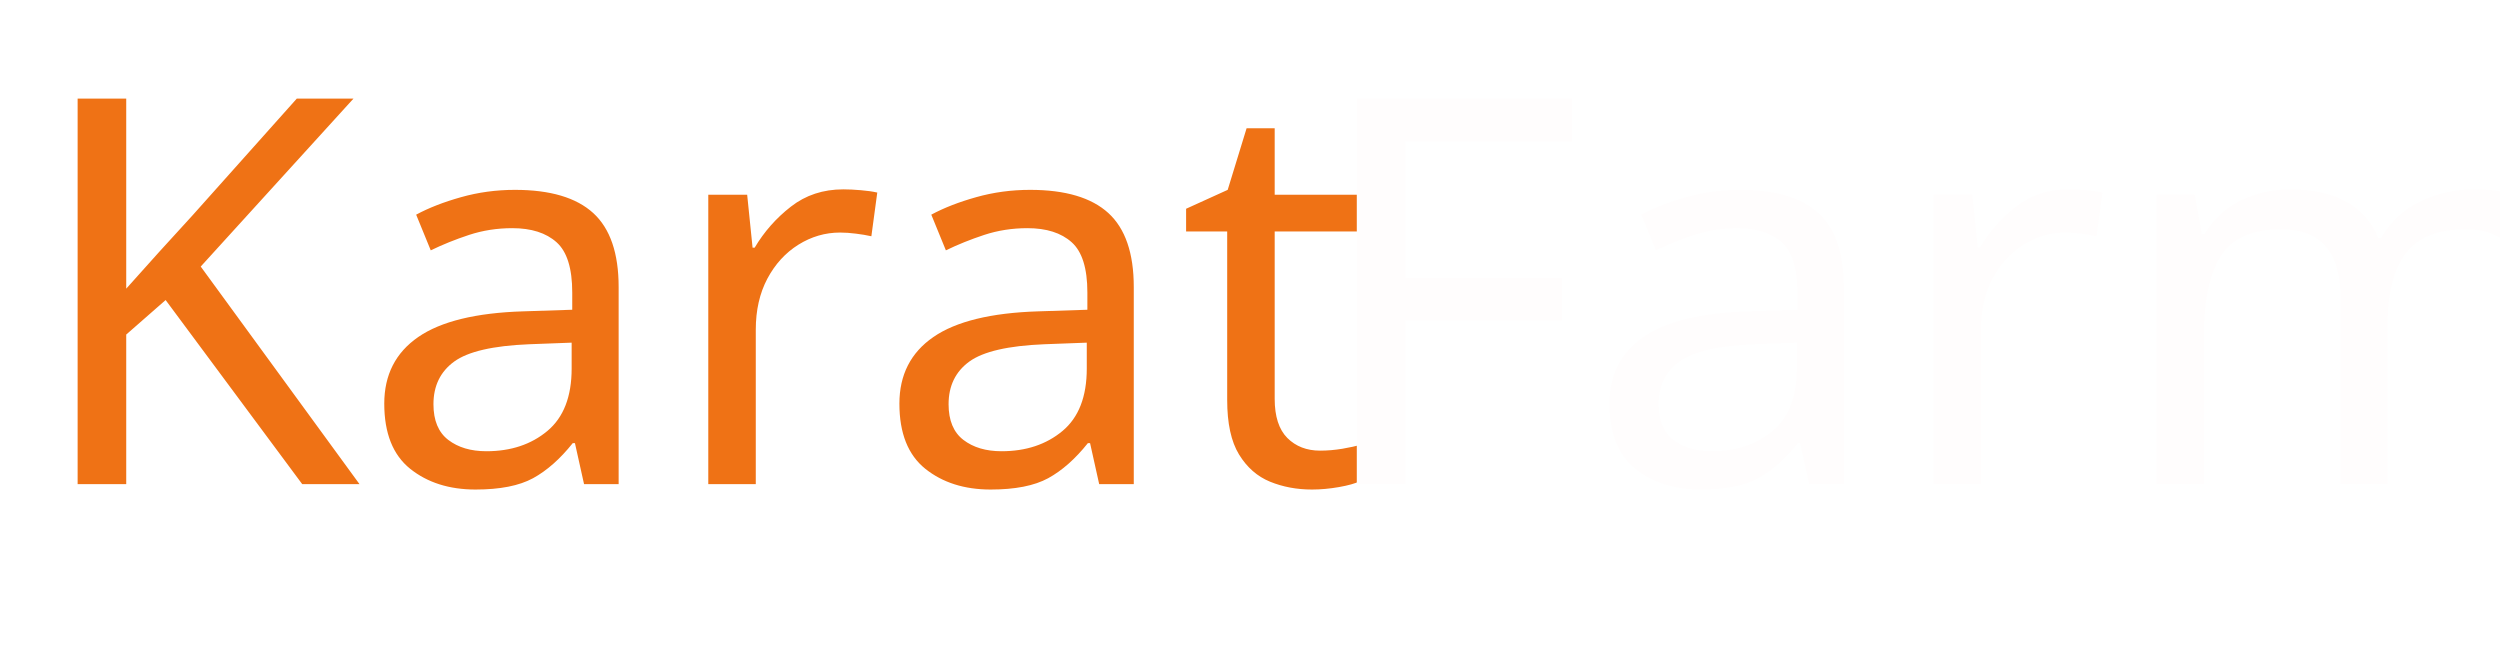
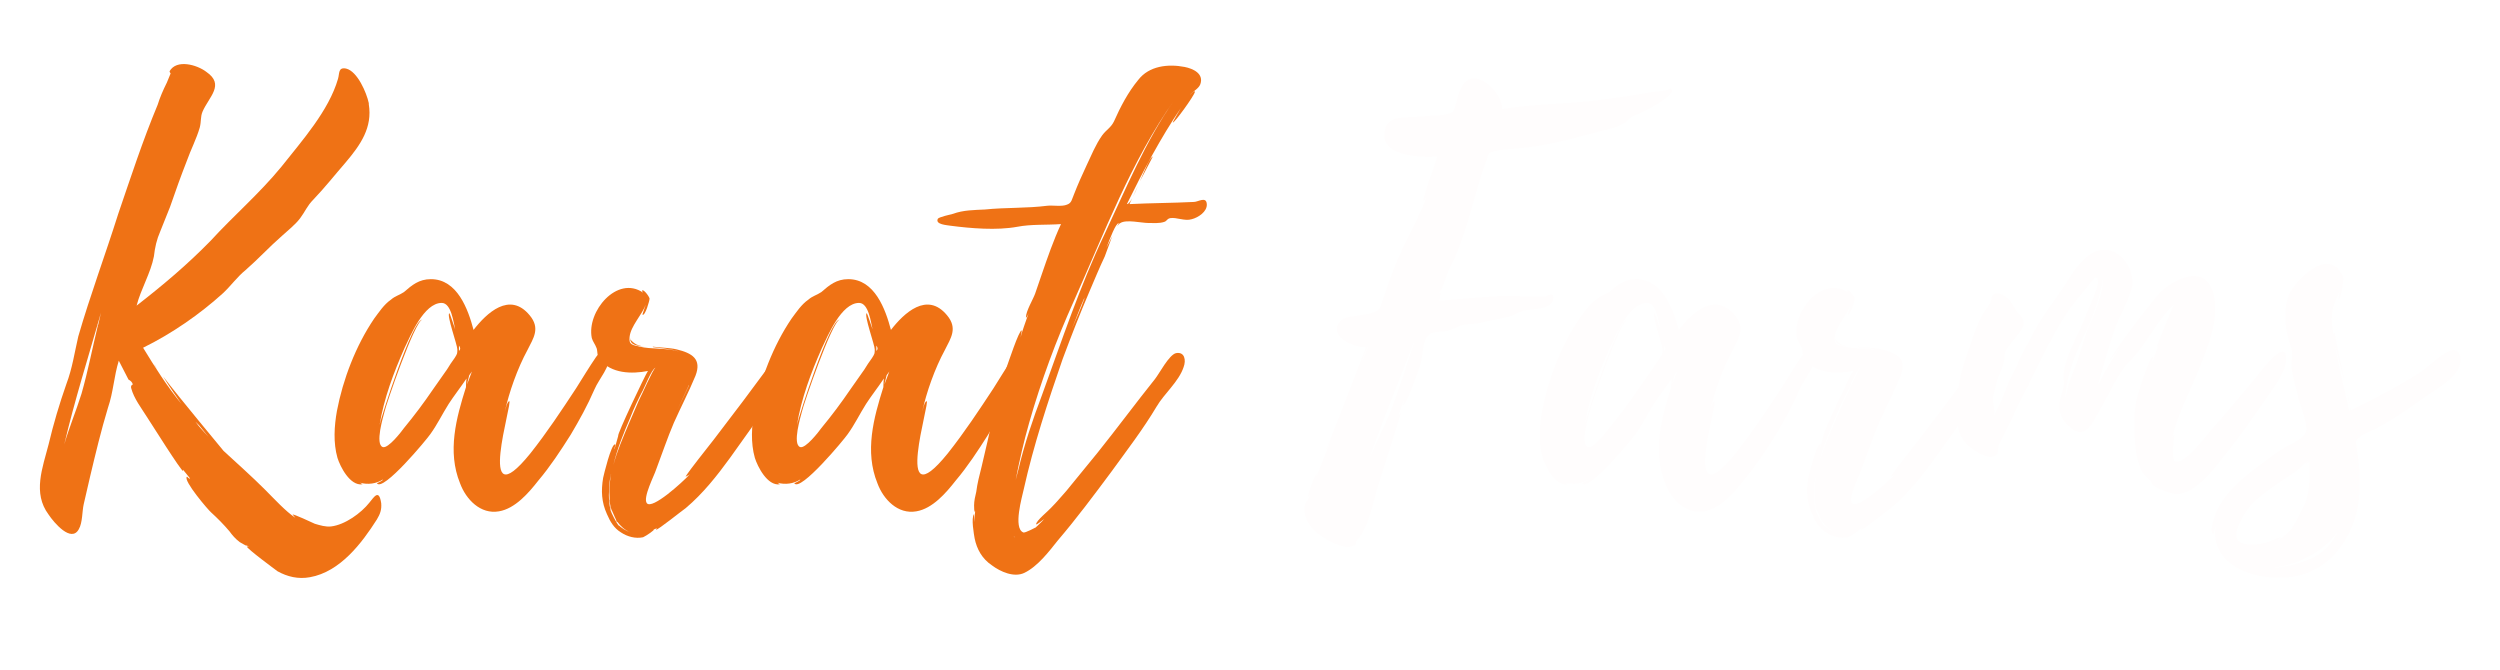
- <svg xmlns="http://www.w3.org/2000/svg" version="1.1" id="Layer_1" x="0px" y="0px" viewBox="0 0 463 124" style="enable-background:new 0 0 463 124;" xml:space="preserve">
-   <style type="text/css">
- 	.st0{fill:#EF7215;}
- 	.st1{font-family:'Playlist-Script';}
- 	.st2{font-size:100px;}
- 	.st3{fill:#FFFDFD;}
- </style>
-   <text transform="matrix(1 0 0 1 4.6738 89.6621)" class="st0 st1 st2">Karat</text>
-   <text transform="matrix(1 0 0 1 213.5757 89.6621)">
-     <tspan x="0" y="0" class="st1 st2"> </tspan>
-     <tspan x="28" y="0" class="st3 st1 st2">Farms</tspan>
-   </text>
+ <svg xmlns="http://www.w3.org/2000/svg" version="1.1" id="Layer_1" x="0px" y="0px" viewBox="0 0 463 124" enable-background="new 0 0 463 124" xml:space="preserve">
+   <g>
+     <path fill="#EF7215" d="M70.6,93.2c0.1,1.2-0.2,2-0.8,3c-2.8,4.4-6.8,9.7-12.4,10.7c-2.2,0.4-4.2-0.1-6-1.1   c-0.4-0.3-5.7-4.2-5.7-4.6c0.1,0,0.2,0,0.4,0.1c-0.2-0.2-0.4-0.3-0.5-0.3c0.3,0.3-1-0.5-1.2-0.6c-0.8-0.6-1.4-1.3-1.9-2   c-1.1-1.3-2.2-2.4-3.4-3.5c-0.5-0.4-5.2-5.9-4.5-6.6c0.1-0.1,0.4,0.5,0.6,0.3L33.9,87v0.2c-0.2,0.3-6.1-9.1-6.7-10   c-1-1.6-2.4-3.4-2.9-5.3c-0.1-0.3,0-0.6,0.3-0.7c-0.1-0.4-0.4-0.7-0.8-0.9L22,66.8c-0.9,2.9-1,5.8-2,8.7c-1.3,4.3-2.3,8.5-3.3,12.7   l-1.2,5.2c-0.3,1.3-0.2,3.4-0.9,4.6c-1.4,2.6-4.6-1.2-5.6-2.7c-3-4-1.1-8.7,0-13c0.9-3.8,2-7.5,3.3-11.2c1.1-2.9,1.5-5.8,2.2-8.8   c2.2-7.6,5-15.1,7.4-22.7c2.3-6.7,4.5-13.5,7.3-20.2c0.4-1.3,1-2.7,1.7-4.1l0.7-1.7c-0.1-0.1-0.2-0.3-0.2-0.4   c1.3-2.3,5.1-1.2,6.8,0.1c3.5,2.4,0.5,4.6-0.7,7.4c-0.4,1-0.2,1.7-0.5,2.9c-0.6,2.1-1.7,4.2-2.4,6.2c-1.1,2.8-2.1,5.6-3.1,8.5   l-1.8,4.5c-0.7,1.6-1,3-1.2,4.7c-0.6,3.1-2.4,6-3.2,9.1c4.9-3.8,9.4-7.6,13.7-12c4.3-4.7,9-8.7,13.1-13.7   c3.8-4.8,8.8-10.4,10.5-16.3c0.3-1,0-2.2,1.5-1.9c2.1,0.5,3.8,4.5,4.2,6.4v0.2c0.7,4.3-1.5,7.5-4.3,10.8c-2,2.3-3.8,4.6-6,6.9   c-1.1,1.1-1.5,2.2-2.4,3.4c-0.9,1.2-2.3,2.3-3.4,3.3c-2.3,2-4.4,4.3-6.7,6.3c-1.6,1.3-2.7,2.9-4.2,4.3c-4.3,3.9-9.5,7.5-14.8,10.1   c2.2,3.6,4.4,7.1,7.1,10.4c-0.8-1.2-2.4-3.4-3.4-5.1c3.2,4.2,10.4,12.8,11.2,13.8c2.6,2.4,5.2,4.7,7.7,7.2c1.7,1.7,3.8,4,5.6,5.2   l-0.5-0.6c0-0.2,3.7,1.5,4.1,1.7c1,0.3,2,0.6,3,0.5c2.6-0.3,5.6-2.5,7.1-4.4C69.3,92,70.2,90.5,70.6,93.2z M18.7,57.9   c-2.3,8.1-4.9,16.3-6.8,24.4c0.9-3.1,2.2-6.2,3.2-9.4c1.2-4.2,2-8.4,3-12.5c0-0.1,0-0.2,0.1-0.3L18.7,57.9z M28.6,67.5l0.5,0.9   C28.8,67.9,28.6,67.6,28.6,67.5z M29.2,68.6l0.4,0.5L29.2,68.6z M36.2,78.1c0.7,1,1.6,1.9,2.4,2.8l-1.7-2.1L36.2,78.1z" />
+     <path fill="#EF7215" d="M110.1,72.1c-1.3,3-2.8,5.7-4.4,8.4c-1.9,3-3.8,5.9-6,8.5c-1.8,2.3-4.3,5.2-7.3,5.7   c-3.4,0.6-6.1-2.2-7.2-5.2c-2.4-5.9-0.7-12.1,1.1-17.8c0,0,0-0.9,0.1-1.6c-1,1.5-2.4,3.3-3.3,4.7c-1.2,1.9-2.1,3.8-3.4,5.6   c-0.6,0.9-8.8,10.8-9.9,9.1c0,0,1.2-0.5,1.1-0.7c-1.2,0.8-2.8,1-4.2,0.6c0.3,0.2,0.5,0.3,0.4,0.3c-2.3,0.3-4.1-3.3-4.6-4.9   c-0.8-2.8-0.6-5.9-0.1-8.7c1.1-5.8,3.5-12.1,6.9-17.1c0.9-1.2,1.8-2.6,3.1-3.5c0.8-0.7,1.5-0.8,2.4-1.4c1.5-1.3,2.8-2.4,5-2.4   c4.9,0,6.9,5.6,7.9,9.4c2.4-3.1,6.7-7.2,10.4-2.7c2,2.4,0.7,4.2-0.4,6.4c-1.9,3.5-3.4,7.8-4.2,11.4c0.1-0.3,0.4-1.8,0.8-1.9   c0.8-0.2-6.4,22.4,3.9,9.7c3.1-3.9,5.8-8,8.5-12.1c1.2-1.9,2.4-3.9,3.7-5.8c0.6-0.8,2.4-2.7,2.5-0.5   C113.1,67.9,110.9,70.2,110.1,72.1z M84.7,64.7c0-0.8-2-6.3-1.5-6.7c0.1-0.1,1,2.8,1.1,3c-0.3-1.2-0.7-4.9-2.5-4.9   c-3.3,0-5.8,6.1-6.9,8.4c-2,4.5-3.8,9.3-4.6,14.2c0.3-1.5,6.1-19.6,7.9-19.5c-1.4,0.3-6.7,15.7-7,17.1c-0.2,0.8-1.8,6-0.3,6.5   c1,0.3,3.4-2.8,3.9-3.5c1.9-2.3,3.7-4.7,5.4-7.2l2.6-3.7c0.4-0.7,0.9-1.4,1.4-2.1C84.7,65.5,84.7,65.5,84.7,64.7z M85,64v1   C85.3,64.7,85.3,64.4,85,64z M87.4,68.8l-0.5,0.7c-0.1,0.3-0.4,1.7-0.4,1.7L87.4,68.8z" />
+     <path fill="#EF7215" d="M145.3,69.7c-0.8,1.7-1.8,3.3-2.9,4.9c-2.3,3.4-4.8,6.8-7.2,10.2c-2.4,3.3-5,6.6-8.2,9.3   c-0.6,0.4-5.2,4.1-5.5,4c0-0.1,0.1-0.2,0.2-0.3l-0.7,0.3c0.5-0.1-1.4,1.2-1.9,1.4c-1.4,0.3-2.9-0.1-4.1-0.9c-1.3-0.8-2-2-2.6-3.4   c-1-2.2-1.1-4.3-0.7-6.7c0.1-0.5,1.5-6.3,2.2-6.2c0.2,0-0.2,0.8-0.1,0.9l0.7-2.5c-0.3-0.1,5-11.3,5.5-12c-3,0.6-6.8,0.5-8.9-2.1   c-0.6-0.8-0.4-1.5-0.6-2.1c-0.3-0.8-0.7-1.2-0.9-1.9c-1-4.9,4.7-11.7,9.5-8.4l-0.2-0.3c0.1-0.6,1.3,0.9,1.4,1.4   c0,0.4-0.8,3.2-1.3,3c-0.1,0,0.6-1.8,0.6-1.9c-0.7,1.9-2.8,4-3,6c-0.2,1.5,0.6,1.5,1.9,1.8c1.9,0.5,4.9,0.2,7.3,0.9   c-1.6-0.5-3.5-0.6-4.8-0.8c0,0-0.1,0-0.1-0.1c1.5,0.2,3.1,0.2,4.4,0.5c2.9,0.7,4.7,1.8,3.5,4.9c-1.2,2.9-2.7,5.8-4,8.7   c-1.2,2.8-2.2,5.8-3.3,8.7c-0.3,1-2.5,5.2-1.7,6.2c1,1.2,6.5-3.8,8-5.4c-0.3,0.3-0.6,0.3-0.8,0.5c-0.2,0,2-2.8,2.3-3.2l2.9-3.7   l5.4-7.1l5.5-7.4c0.5-0.6,2.9-4.1,3.5-1.5C146.9,66.8,145.9,68.5,145.3,69.7z M114.3,96.7c-0.1-0.1-0.2-0.2-0.2-0.3l0.1,0.1   c-0.5-1.1-1-2.2-1.2-2.8l0.3,1.3l-0.4-2.1v-0.1c-0.1-0.2-0.1-0.3-0.1-0.3s0,0.1,0.1,0.2v-0.5c-0.1-1.4,0-2.7,0.2-4v-0.1   c-0.2,0.9-0.3,1.7-0.3,2.7c-0.1,1.2,0,2.6,0.3,3.8c0.1,0.3,0.9,2,1.5,2.8c0-0.1,0-0.2-0.1-0.2c0.6,0.6,1.4,1.1,2.3,1.4   c-1.1-0.4-1.9-1.2-2.5-2V96.7z M113.1,88v0.1c0-0.1,0.1-0.2,0.1-0.3C113.2,87.9,113.1,87.9,113.1,88z M113.4,86.1   c0,0.2-0.1,0.3-0.1,0.4C113.3,86.4,113.4,86.3,113.4,86.1z M113.6,86.1c0.7-2.6,1.8-5.1,2.8-7.5l1.9-4.4c0.5-0.9,2.6-5.8,3.1-6.1   c-0.7,0.2-2.1,3.8-2.3,4.1c-0.9,1.7-1.7,3.4-2.4,5.2C115.5,80.2,114.3,83.1,113.6,86.1z M113.8,95.9c0-0.1-0.1-0.2-0.1-0.2   C113.7,95.8,113.8,95.8,113.8,95.9z M116.7,62.7c0,0,0-0.1,0.1-0.1L116.7,62.7z M116.7,62.8c0.1,0.2,0.7,0.7,0.7,0.7   c0.5,0.4,1.2,0.6,2,0.7c-0.9-0.1-1.8-0.2-2.3-0.6C116.9,63.5,116.7,63,116.7,62.8z M127.6,71.3l-2.1,4.5l2.1-4.4V71.3z M127.6,71.2   h0.1v-0.1L127.6,71.2z M127.6,71.2h0.1v-0.1L127.6,71.2z" />
+     <path fill="#EF7215" d="M187.4,72.1c-1.3,3-2.8,5.7-4.4,8.4c-1.9,3-3.8,5.9-6,8.5c-1.8,2.3-4.3,5.2-7.3,5.7   c-3.4,0.6-6.1-2.2-7.2-5.2c-2.4-5.9-0.7-12.1,1.1-17.8c0,0,0-0.9,0.1-1.6c-1,1.5-2.4,3.3-3.3,4.7c-1.2,1.9-2.1,3.8-3.4,5.6   c-0.6,0.9-8.8,10.8-9.9,9.1c0,0,1.2-0.5,1.1-0.7c-1.2,0.8-2.8,1-4.2,0.6c0.3,0.2,0.5,0.3,0.4,0.3c-2.3,0.3-4.1-3.3-4.6-4.9   c-0.8-2.8-0.6-5.9-0.1-8.7c1.1-5.8,3.5-12.1,6.9-17.1c0.9-1.2,1.8-2.6,3.1-3.5c0.8-0.7,1.5-0.8,2.4-1.4c1.5-1.3,2.8-2.4,5-2.4   c4.9,0,6.9,5.6,7.9,9.4c2.4-3.1,6.7-7.2,10.4-2.7c2,2.4,0.7,4.2-0.4,6.4c-1.9,3.5-3.4,7.8-4.2,11.4c0.1-0.3,0.4-1.8,0.8-1.9   c0.8-0.2-6.4,22.4,3.9,9.7c3.1-3.9,5.8-8,8.5-12.1c1.2-1.9,2.4-3.9,3.7-5.8c0.6-0.8,2.4-2.7,2.5-0.5   C190.4,67.9,188.2,70.2,187.4,72.1z M162,64.7c0-0.8-2-6.3-1.5-6.7c0.1-0.1,1,2.8,1.1,3c-0.3-1.2-0.7-4.9-2.5-4.9   c-3.3,0-5.8,6.1-6.9,8.4c-2,4.5-3.8,9.3-4.6,14.2c0.3-1.5,6.1-19.6,7.9-19.5c-1.4,0.3-6.7,15.7-7,17.1c-0.2,0.8-1.8,6-0.3,6.5   c1,0.3,3.4-2.8,3.9-3.5c1.9-2.3,3.7-4.7,5.4-7.2l2.6-3.7c0.4-0.7,0.9-1.4,1.4-2.1C162,65.5,162,65.5,162,64.7z M162.3,64v1   C162.6,64.7,162.6,64.4,162.3,64z M164.7,68.8l-0.5,0.7c-0.1,0.3-0.4,1.7-0.4,1.7L164.7,68.8z" />
+     <path fill="#EF7215" d="M223.5,37.8c0.1,1.4-1.6,2.5-2.8,2.8c-1.3,0.4-2.8-0.4-4-0.2c-0.7,0.2-0.5,0.5-1.1,0.7   c-0.9,0.3-2,0.2-2.9,0.2c-1.3,0-4.1-0.7-5.2,0c-0.2,0.1-0.4,0.3-0.6,0.6l0.3-0.6c-0.6,0.1-1.6,2.8-2.3,4.6l1.1-2.2l-1.4,3.8   c-1,2.1-1.9,4.3-2.8,6.4c-1.8,4.2-3.4,8.3-5,12.6c-2.7,7.8-5.4,16-7.2,24.1c-0.3,1.4-2,7.2-0.1,8c0.3,0.2,2.4-1,2.3-0.9   c0.5-0.5,1.1-1,1.6-1.6c-0.4,0.3-1.5,1.2-1.5,1c-0.1-0.6,2.4-2.6,2.8-3.1c1-1,1.9-2.1,2.8-3.1l5.8-7.1c3.6-4.5,7-9.1,10.6-13.6   c0.8-1,2.6-4.5,3.9-4.8c1.6-0.3,1.9,1.3,1.4,2.6c-0.9,2.7-3.6,4.9-5,7.3c-2.5,4.2-5.5,8.1-8.4,12.1c-3.2,4.3-6.4,8.6-9.9,12.7   c-1.6,2-3.7,4.8-6.2,6c-1.9,0.9-4.4-0.2-6-1.4c-1.8-1.2-2.8-3-3.2-5c-0.1-0.6-0.7-3.8-0.1-4.5v1.5l0.2-2c-0.2,0.4-0.2-0.9-0.2-1.1   c0-0.8,0.2-1.7,0.4-2.5c0.2-1.6,0.6-3.1,1-4.7c0.7-3.1,1.5-6.2,2.1-9.4c0.5-3.2,1.6-6.2,2.6-9.2c0.2-0.5,2.2-6.6,2.7-6.6   c0.1,0-0.2,1.2-0.2,1.3c0.4-1.5,1-3,1.5-4.5c-0.2,0.5-0.5,1-0.5,0.8c0-1.2,1.3-3.3,1.7-4.4l1.2-3.5c1.1-3.2,2.2-6.4,3.6-9.4   c-2.8,0.2-5.5,0-8.1,0.5c-3.8,0.7-8.6,0.3-12.4-0.2c-0.5-0.1-2.9-0.2-2.3-1.3c0.2-0.3,2.4-0.8,2.8-0.9c1.9-0.7,3.9-0.7,5.9-0.8   c3.9-0.4,7.7-0.2,11.6-0.7c1-0.1,2.7,0.2,3.6-0.2c0.9-0.3,0.9-1,1.3-1.9c0.7-1.8,1.5-3.6,2.3-5.3c0.9-1.9,1.7-3.9,2.9-5.6   c0.8-1.1,1.6-1.4,2.2-2.6c1.2-2.7,2.6-5.4,4.5-7.7c2-2.6,5.5-3,8.6-2.4c1.5,0.3,3.6,1.2,2.9,3.2c-0.3,0.8-1.3,1.3-1.9,1.9   c0,0.1,0.9-0.9,0.9-0.5c-0.1,0.7-3.8,5.8-4.1,5.7c-0.1,0,1.4-2.5,1.5-2.7c-3.8,5.6-7,11.7-10,17.8c0.3,0,0.6-0.4,1-1.1   c-0.3,0.6-0.5,1-0.5,1.1c3.9-0.2,7.9-0.2,11.9-0.4C221.9,37.4,223.4,36.3,223.5,37.8L223.5,37.8z M187.7,99.3   c0.1,0.1,0.2,0.2,0.3,0.2L187.7,99.3z M217.5,18.5c-8,11.3-13,24.7-18.6,37.2c-3.3,7.3-6.1,14.9-8.3,22.6c-1,3.5-1.8,7-2.5,10.6   l0.5-1.9c1.1-4.7,2.7-9.4,4.4-13.9c3.6-9.9,7-20.1,11.5-29.6C208.5,35,212.1,26.2,217.5,18.5z M200.9,55c-0.9,2-1.6,4-2.4,5.9   c0.8-1.8,1.6-3.6,2.3-5.5C200.8,55.3,200.8,55.2,200.9,55z M210.8,34.3l-1,2.2C210.1,35.9,210.5,35.1,210.8,34.3z M213.5,29   l-2.4,4.6C212.1,31.3,213,29.1,213.5,29z" />
+   </g>
+   <g>
+     <path fill="#FFFDFD" d="M303.2,21.2c-1.3,0.4-1.1,0.6-2.1,1.4c-1.1,0.9-3.4,1.4-4.7,1.7c-5.3,1.4-10.2,2.8-15.5,3.2   c-1.2,0.1-2.9,0.2-4.1,0.5c-1.3,0.4-1,0.2-1.5,1.7l-0.8,2.2c-0.9,2.9-1.7,5.9-2.6,8.9c-0.9,2.9-1.9,6-3.3,8.6   c-0.4,0.6-1.6,4.5-1.8,4.5v-0.3l-0.3,0.8c0.5-0.9,0.1,1.2,0.1,1.3c3.4-0.3,6.7-0.6,10.1-0.8c3.2-0.3,6.4,0.2,9.6,0   c0.2,0,1.7-1.2,1.3,0.7c-0.4,1.8-4,1.6-5.3,1.9c-1.2,0.3-1.8,1-3.5,1.3c-1.6,0.4-3.1,0.6-4.7,1c-1.2,0.3-2.7,0.1-3.9,0.6   c-0.8,0.4-1.7,0.9-3,1c-1.4,0.1-2.4,0-3.1,1.3c-0.7,1.4-0.6,3.5-1.1,5c-0.2,0.5-2.5,7.4-3.1,7.3c-0.2,0,0.2-0.7,0.1-0.8   c-0.4,0.9-0.7,1.9-1,2.7l0.4-0.4c0.1,0.1-3.7,11.9-4,12.9c-1.2,3.6-1.7,8-4.1,10.7c-0.6,0.7,0.5,0.6-1,1.1c-1.6,0.5-4.4-1.1-5.7-2   c-1.5-1-2.7-2.5-3-4.3c-0.2-1.7,0.6-2.1,1.1-3.3l-0.4,0.4c-0.3,0,1.2-4.2,1.6-4.2c0,0.1-0.1,0.3-0.1,0.5l3.2-8.1   c-0.8,2-1.5,3.4-1.5,3.3c0.1,0,6.9-17.6,7.5-19.2c-2.3,0.1-7.3-2.1-4.7-4.9c0.6-0.6,1.5-0.7,2.2-0.8l3-0.5c2-0.5,2-0.7,2.6-2.6   c0.8-2.4,1.6-4.7,2.6-7.1c1.7-4,4.1-8.1,5.5-11.9l-0.6,0.8c-0.2,0,1-3.6,1.1-4c0.6-1.5,1-2.9,1.5-4.3c-3.1,0.2-11.3,0-9.6-5.3   c0.7-2,2.7-1.9,4.5-2c1.4-0.1,2.7-0.1,4.1-0.3c0.8,0,2,0,2.8-0.3c1.1-0.3,1.1-0.1,1.5-1.4c0.4-1.2,0.6-2.7,1.3-3.8   c2.3-3.8,7.5,1.2,7.4,4.3c5.9-1,12.2-0.9,18.2-1.7c3-0.4,6.1-0.8,9.2-1.4c0.6-0.1,3.4-0.3,3.8-0.7C311.1,17.4,303.9,21,303.2,21.2z    M252.1,67.3l1.3-3.1C253.1,64.3,252.5,66.1,252.1,67.3z M261.9,63.3v-0.1c-2.8,7.5-6,14.9-8.5,22.4c1.2-3.3,3-6.5,4.3-9.8   C259.2,71.7,260.6,67.5,261.9,63.3C261.8,63.6,261.8,63.7,261.9,63.3z M261.9,63.2c0-0.1,0-0.1,0.1-0.2v-0.1   C261.9,63,261.9,63.1,261.9,63.2z M262.1,62.7v-0.1c-0.1,0.1-0.1,0.2-0.1,0.3C262,62.8,262.1,62.7,262.1,62.7z" />
+     <path fill="#FFFDFD" d="M333.3,72.1c-1.3,3-2.8,5.7-4.4,8.4c-1.9,3-3.8,5.9-6,8.5c-1.8,2.3-4.3,5.2-7.3,5.7   c-3.4,0.6-6.1-2.2-7.2-5.2c-2.4-5.9-0.7-12.1,1.1-17.8c0,0,0-0.9,0.1-1.6c-1,1.5-2.4,3.3-3.3,4.7c-1.2,1.9-2.1,3.8-3.4,5.6   c-0.6,0.9-8.8,10.8-9.9,9.1c0,0,1.2-0.5,1.1-0.7c-1.2,0.8-2.8,1-4.2,0.6c0.3,0.2,0.5,0.3,0.4,0.3c-2.3,0.3-4.1-3.3-4.6-4.9   c-0.8-2.8-0.6-5.9-0.1-8.7c1.1-5.8,3.5-12.1,6.9-17.1c0.9-1.2,1.8-2.6,3.1-3.5c0.8-0.7,1.5-0.8,2.4-1.4c1.5-1.3,2.8-2.4,5-2.4   c4.9,0,6.9,5.6,7.9,9.4c2.4-3.1,6.7-7.2,10.4-2.7c2,2.4,0.7,4.2-0.4,6.4c-1.9,3.5-3.4,7.8-4.2,11.4c0.1-0.3,0.4-1.8,0.8-1.9   c0.8-0.2-6.4,22.4,3.9,9.7c3.1-3.9,5.8-8,8.5-12.1c1.2-1.9,2.4-3.9,3.7-5.8c0.6-0.8,2.4-2.7,2.5-0.5   C336.3,67.9,334.1,70.2,333.3,72.1z M307.9,64.7c0-0.8-2-6.3-1.5-6.7c0.1-0.1,1,2.8,1.1,3c-0.3-1.2-0.7-4.9-2.5-4.9   c-3.3,0-5.8,6.1-6.9,8.4c-2,4.5-3.8,9.3-4.6,14.2c0.3-1.5,6.1-19.6,7.9-19.5c-1.4,0.3-6.7,15.7-7,17.1c-0.2,0.8-1.8,6-0.3,6.5   c1,0.3,3.4-2.8,3.9-3.5c1.9-2.3,3.7-4.7,5.4-7.2l2.6-3.7c0.4-0.7,0.9-1.4,1.4-2.1C307.9,65.5,307.9,65.5,307.9,64.7z M308.2,64v1   C308.5,64.7,308.5,64.4,308.2,64z M310.6,68.8l-0.5,0.7c-0.1,0.3-0.4,1.7-0.4,1.7L310.6,68.8z" />
+     <path fill="#FFFDFD" d="M368.5,69.7c-0.8,1.7-1.8,3.3-2.9,4.9c-2.3,3.4-4.8,6.8-7.2,10.2c-2.4,3.3-5,6.6-8.2,9.3   c-0.6,0.4-5.2,4.1-5.5,4c0-0.1,0.1-0.2,0.2-0.3l-0.7,0.3c0.5-0.1-1.4,1.2-1.9,1.4c-1.4,0.3-2.9-0.1-4.1-0.9c-1.3-0.8-2-2-2.6-3.4   c-1-2.2-1.1-4.3-0.7-6.7c0.1-0.5,1.5-6.3,2.2-6.2c0.2,0-0.2,0.8-0.1,0.9l0.7-2.5c-0.3-0.1,5-11.3,5.5-12c-3,0.6-6.8,0.5-8.9-2.1   c-0.6-0.8-0.4-1.5-0.6-2.1c-0.3-0.8-0.7-1.2-0.9-1.9c-1-4.9,4.7-11.7,9.5-8.4l-0.2-0.3c0.1-0.6,1.3,0.9,1.4,1.4   c0,0.4-0.8,3.2-1.3,3c-0.1,0,0.6-1.8,0.6-1.9c-0.7,1.9-2.8,4-3,6c-0.2,1.5,0.6,1.5,1.9,1.8c1.9,0.5,4.9,0.2,7.3,0.9   c-1.6-0.5-3.5-0.6-4.8-0.8c0,0-0.1,0-0.1-0.1c1.5,0.2,3.1,0.2,4.4,0.5c2.9,0.7,4.7,1.8,3.5,4.9c-1.2,2.9-2.7,5.8-4,8.7   c-1.2,2.8-2.2,5.8-3.3,8.7c-0.3,1-2.5,5.2-1.7,6.2c1,1.2,6.5-3.8,8-5.4c-0.3,0.3-0.6,0.3-0.8,0.5c-0.2,0,2-2.8,2.3-3.2l2.9-3.7   l5.4-7.1l5.5-7.4c0.5-0.6,2.9-4.1,3.5-1.5C370.1,66.8,369.1,68.5,368.5,69.7z M337.5,96.7c-0.1-0.1-0.2-0.2-0.2-0.3l0.1,0.1   c-0.5-1.1-1-2.2-1.2-2.8l0.3,1.3l-0.4-2.1v-0.1c-0.1-0.2-0.1-0.3-0.1-0.3s0,0.1,0.1,0.2v-0.5c-0.1-1.4,0-2.7,0.2-4v-0.1   c-0.2,0.9-0.3,1.7-0.3,2.7c-0.1,1.2,0,2.6,0.3,3.8c0.1,0.3,0.9,2,1.5,2.8c0-0.1,0-0.2-0.1-0.2c0.6,0.6,1.4,1.1,2.3,1.4   c-1.1-0.4-1.9-1.2-2.5-2V96.7z M336.3,88v0.1c0-0.1,0.1-0.2,0.1-0.3C336.4,87.9,336.3,87.9,336.3,88z M336.6,86.1   c0,0.2-0.1,0.3-0.1,0.4C336.5,86.4,336.6,86.3,336.6,86.1z M336.8,86.1c0.7-2.6,1.8-5.1,2.8-7.5l1.9-4.4c0.5-0.9,2.6-5.8,3.1-6.1   c-0.7,0.2-2.1,3.8-2.3,4.1c-0.9,1.7-1.7,3.4-2.4,5.2C338.7,80.2,337.5,83.1,336.8,86.1z M337,95.9c0-0.1-0.1-0.2-0.1-0.2   C336.9,95.8,337,95.8,337,95.9z M339.9,62.7c0,0,0-0.1,0.1-0.1L339.9,62.7z M339.9,62.8c0.1,0.2,0.7,0.7,0.7,0.7   c0.5,0.4,1.2,0.6,2,0.7c-0.9-0.1-1.8-0.2-2.3-0.6C340.1,63.5,339.9,63,339.9,62.8z M350.8,71.3l-2.1,4.5l2.1-4.4V71.3z M350.8,71.2   h0.1v-0.1L350.8,71.2z M350.8,71.2h0.1v-0.1L350.8,71.2z" />
+     <path fill="#FFFDFD" d="M419.9,73.5c-2.5,3.6-5,7.3-7.8,10.7c-1.9,2.5-5.4,7.2-8.9,7.3c-0.7,0.1-4.9-1.3-4.7-2.1l0.1,0.1   c-0.2-0.1-0.2-0.3-0.3-0.5c0,0.2-1.4-1.2-1.6-1.7c-0.6-1.1-0.9-2.4-1.1-3.6c-0.3-2-0.3-3.9-0.3-5.8c0-2.1,0.3-4,1-6   c0.1-0.4,1.9-6,2.5-5.9c0.1,0-0.3,0.8-0.1,0.9c0.3-1,0.7-2,1.1-3.1c-0.1,0.2-0.2,0.4-0.4,0.6c-0.1-0.1,2.7-6.9,3.2-8   c-3.3,3.1-5,7.4-8.3,10.6c-2.1,2.1-3.7,6.1-5.4,8.9c-1.4,2.4-2.7,6-5.9,2.9c-0.9-0.8-1.4-1.9-1.6-3.1c-0.1-1.3,0.4-2.6,0.7-3.8   c0.3-1.1,0-1.5,0.1-2.7c0.4-3.6,2.7-7.1,4-10.5c0.3-1.1,3.5-7.2,1.9-7.3c-0.2-0.1-1.7,2-2,2.3c-1.2,1.4-2.4,2.9-3.4,4.4   c-3.3,5.1-5.4,10.2-8.2,15.5c-1.1,2.1-2,4.2-3,6.2c-0.4,1-1.1,1.9-1.4,2.9c0,0.3-0.1,1.1-0.2,1.3c-1,1.8-4.9-0.8-5.9-2   c-2.1-2.5-1.3-4.8-1.4-7.6c-0.2-3.7,1.2-7.3,2.4-10.8c0.5-1.7,1.2-3.4,2-5.1c0.5-0.9,1.3-1.7,1.7-2.7c0.3-0.5-0.1-1,0.8-1.4   c0.7-0.3,1.7,0.3,2.3,0.8c0.8,0.7,1.3,2,1.8,2.6c0.5,0.7,1.5,1.2,1.1,2.6c0,0.2-0.2,0.4-0.3,0.6c-0.6,1-1.5,1.9-2.2,2.9   c-0.3,0.4-0.8,1-0.9,1.5c-0.2,0.7,0,1-0.2,1.7c-0.3,1.4-1.1,2.6-1.4,4c-0.2,0.9-0.6,2-0.6,2.9c0,1,0.4,1.8,0.2,2.9   c1.5-2.4,2.2-5.4,3.6-8c1.6-3.2,3.2-6.6,5.1-9.7c1.6-2.5,3.5-4.9,5.1-7.5c1.3-2.1,3.5-5.1,6.1-5.4c3.6-0.5,6.4,3.9,5.6,7.1   c-0.7,2.5-2.2,5-3.1,7.4c-1.2,3.5-2.2,7.1-3.2,10.6c1.2-2.5,2.7-4.9,4.3-7.4l-2,2.7c-0.1-0.7,8.2-11.5,9.2-12.5   c2.7-2.6,8.4-5.4,9.9,0.1c1.3,4.8-1.2,10.4-2.9,14.7c-1.6,3.8-3.9,8.3-4.7,12.1c0.1-0.2,0.2-0.4,0.4-0.6c0,0-0.7,4.8,0.2,5   c1.9,0.4,5.8-5,6.9-6.2c2.7-3,5.3-6.2,7.9-9.3c0.5-0.6,4.9-6.6,5.6-4.4c0.1,0.2,0,0.1,0,0.1C423.9,68.3,421.2,71.6,419.9,73.5z    M387.5,59L387.5,59c0.6-1.4,2.4-6.1,1.8-7.5c0.4,1.6-2,7.8-2.4,8.6c-1,2.3-2.2,4.6-3,7c-0.7,2-1.4,4.7-1.4,7   c0.2-2.2,1.2-4.6,2-6.6c1-2.7,1.6-5.6,2.8-8.1C387.3,59.4,387.4,59.2,387.5,59l-0.1,0.1L387.5,59z" />
+     <path fill="#FFFDFD" d="M455.7,66.3c0.4,3.2-4.6,5.8-6.7,7.3c-2.9,2.1-5.8,4.1-9,5.8c-0.8,0.4-2,0.8-2.8,1.4   c-1.1,0.9-0.9,0.8-0.7,2.4c0.3,1.8,0.5,3.6,0.5,5.5c0.1,2.8-0.2,5.6-1.2,8.3c-2.4,6.2-7.2,10.2-14.1,10c-6.1-0.1-12.6-3.3-11.3-9.9   c-0.1,0.2-0.4,1.9-0.5,1.8c-0.7-0.4,0-2.6,0.2-3.1c1.2-3.7,4.4-6.6,7.4-8.9c1.7-1.3,3.4-2.6,5.1-3.7c1.3-0.8,4.3-2,4.5-3.4   c0.3-1.4-1-4.4-1.4-5.9c-0.4-1.9-1.1-3.9-1.3-5.9c-0.1-1.3,0.3-2.1,0-3.3c-0.5-1.6-1-3.1-1.1-4.8c-0.1-1.7-0.1-3.4,0.5-5   c0.8-2.4,6.1-7.9,8.8-5.4c0-0.5,1.3,1.4,1.4,2c0,0.4-0.4,4.1-1,4c0,0,0.2-0.9,0.3-1.6c-0.5,1.4-1.3,2.7-1.4,4.2   c-0.2,1.3,0.1,2.8,0.3,4c0-0.2,0-0.4,0.2-0.5c-0.1,0,1,5.2,1.9,9.4c-0.7-2.7-1.6-5.9-2-7.8c0.8,4.4,1.8,8.7,2.8,13   c0.1-0.1,0.2-0.3,0.1-0.8c0.1,0.3,0.2,0.5,0.2,0.6c4.4-2.2,8.5-4.3,12.6-6.9c1.8-1.2,3.7-3.2,5.6-4.1c1-0.4,1.8-0.2,2.1,1.2V66.3z    M419.7,100.5l2.8-1.1c0.1,0.1-0.8,0.7-0.8,0.8c1.2-0.7,2.2-1.6,3.1-2.7l-0.5,0.4c0.8-0.8,2.7-4.8,2.8-5.2c0.7-2.4,0.7-4.8,0.6-7.2   c-0.2,0.2-0.5,0.3-0.7,0.4l0.7-0.6l-1.2,0.7c0.6-0.2-1.3,1.3-1.6,1.5l-3,2c-2,1.4-4.2,2.9-5.7,4.9c-0.9,1.3-3.5,5.4-0.9,6.2   C416.7,101.1,418.3,100.8,419.7,100.5z M433,98.4c-2.9,4.1-8,6.5-12.9,6.8c2.7-0.1,5.2-0.6,7.8-1.7   C430.5,102.3,431.9,100.6,433,98.4z M434.6,72.3c0.3,1.1,0.5,2.1,0.6,2.8C435,74.5,434.8,73.4,434.6,72.3z M436.4,85   c0,0.2,0,0.4,0.1,0.5C436.5,85.4,436.4,85.2,436.4,85z" />
+   </g>
</svg>
